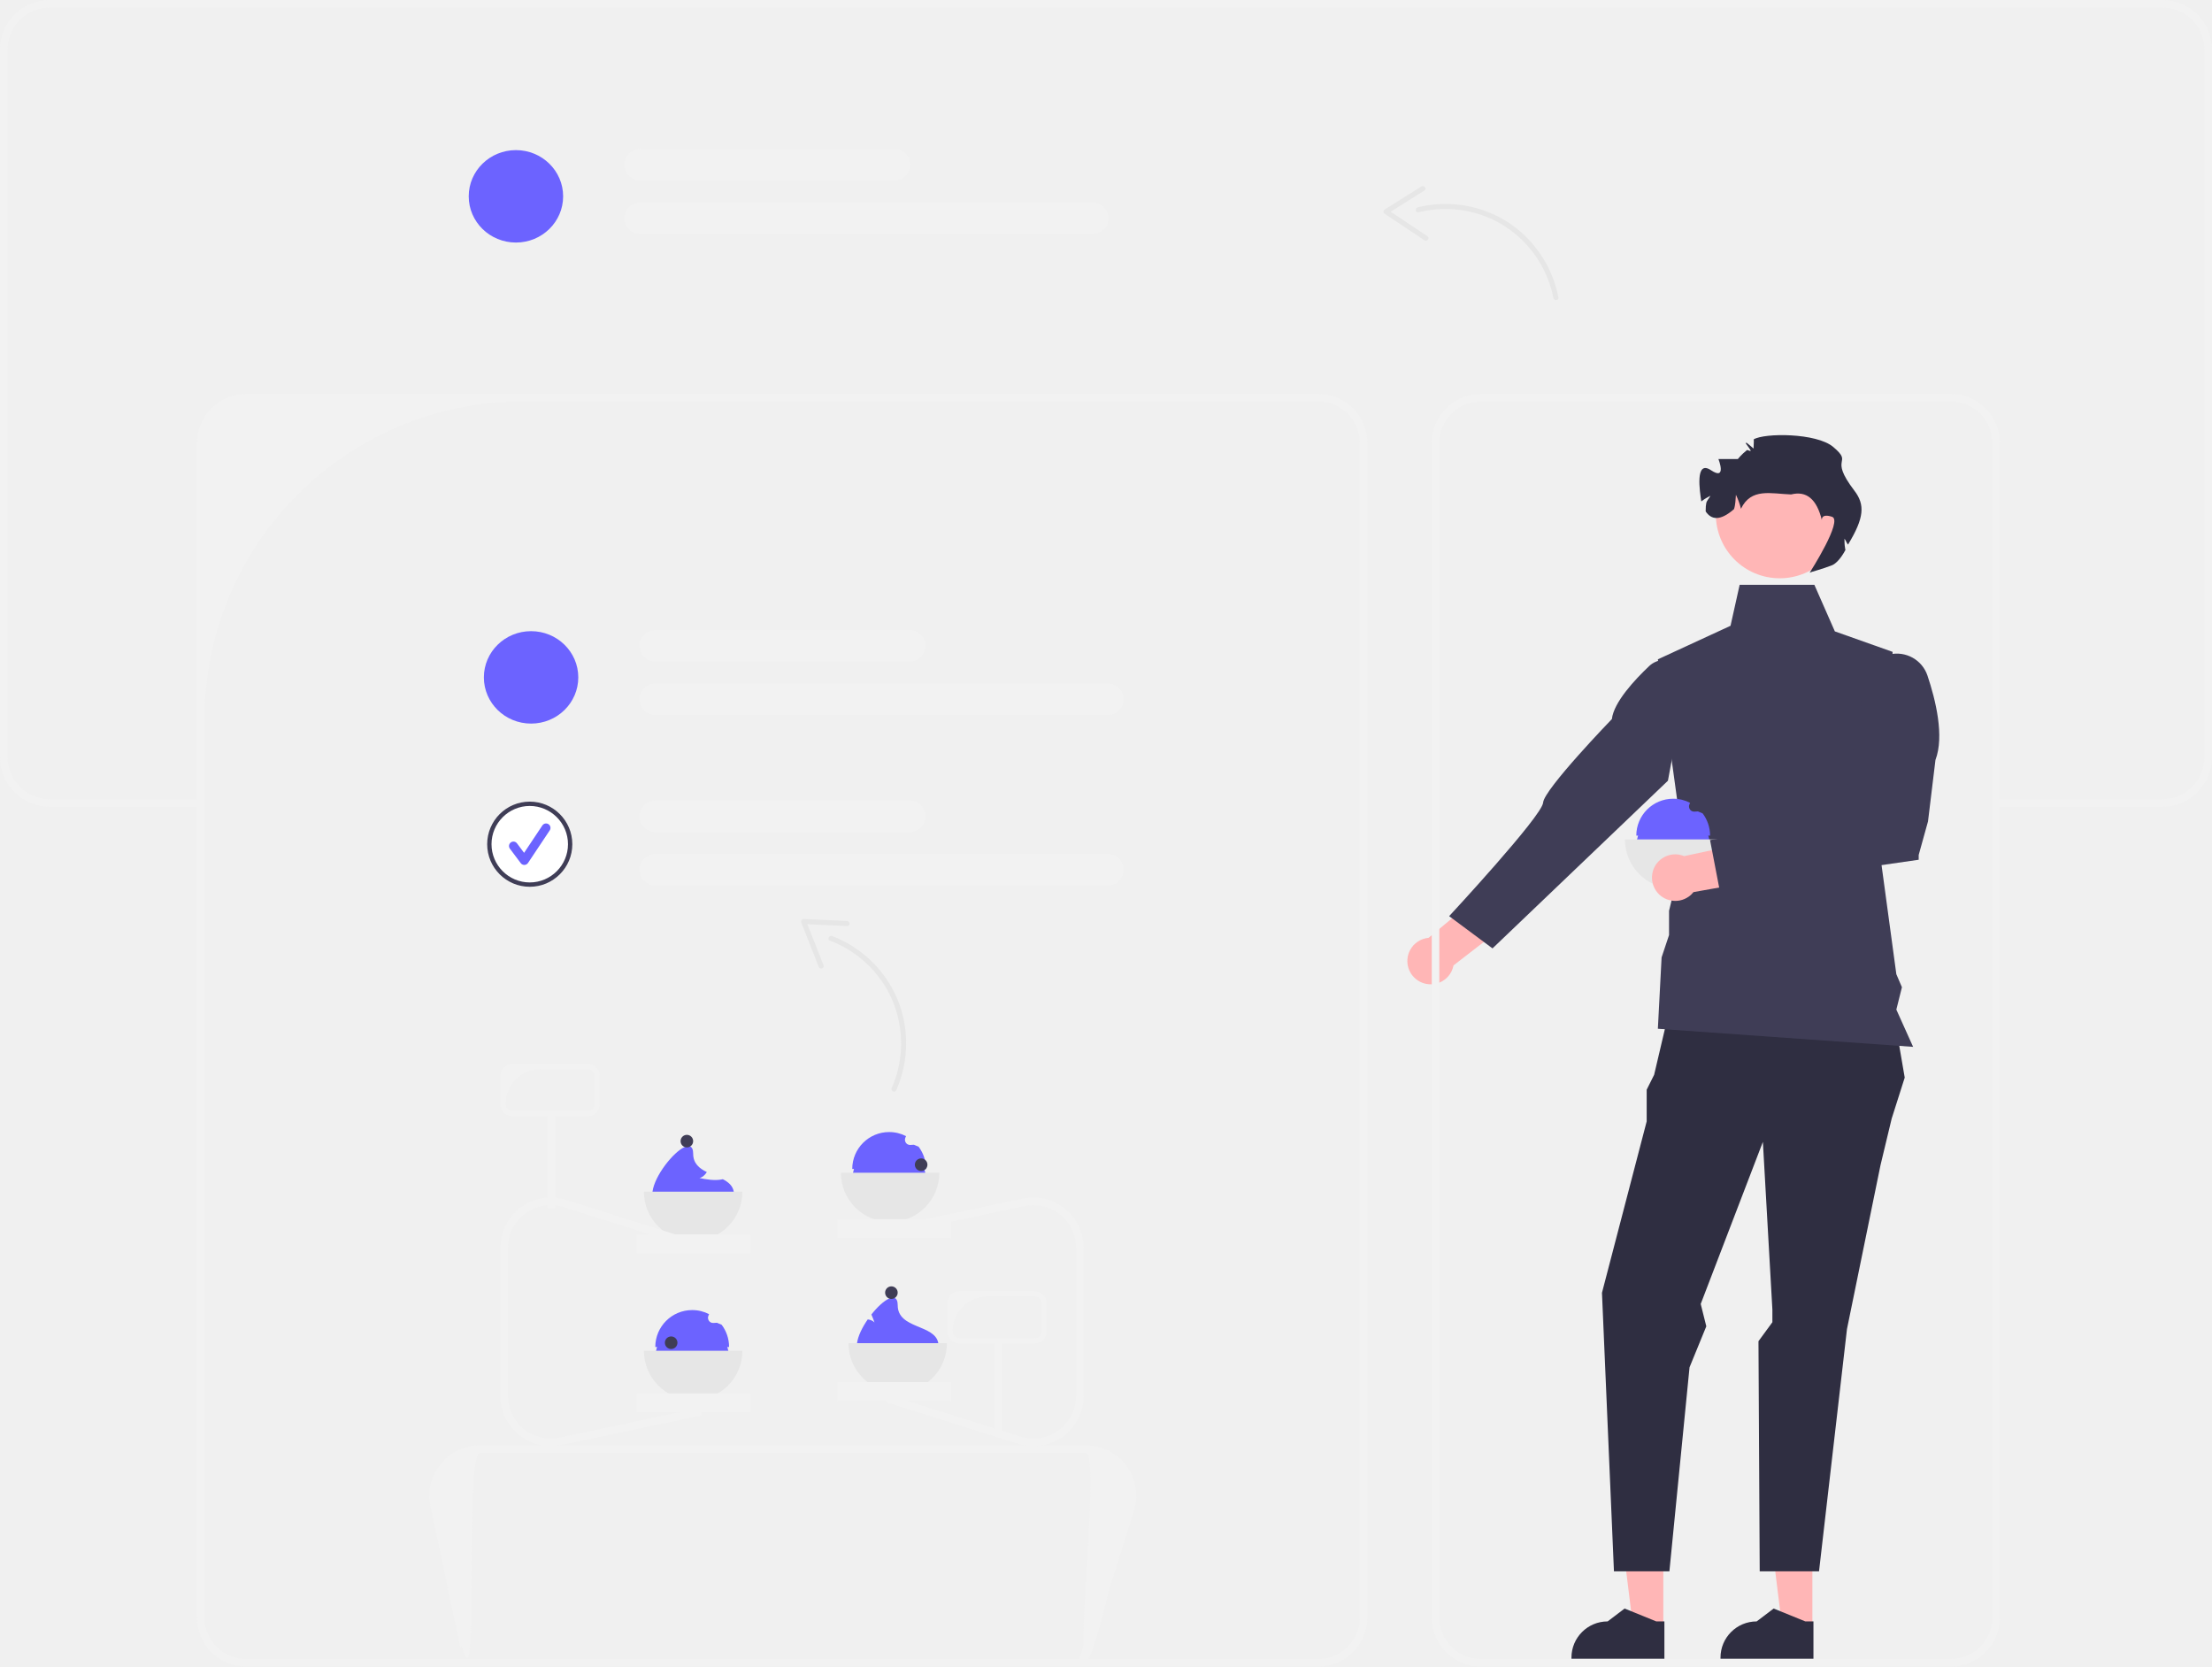
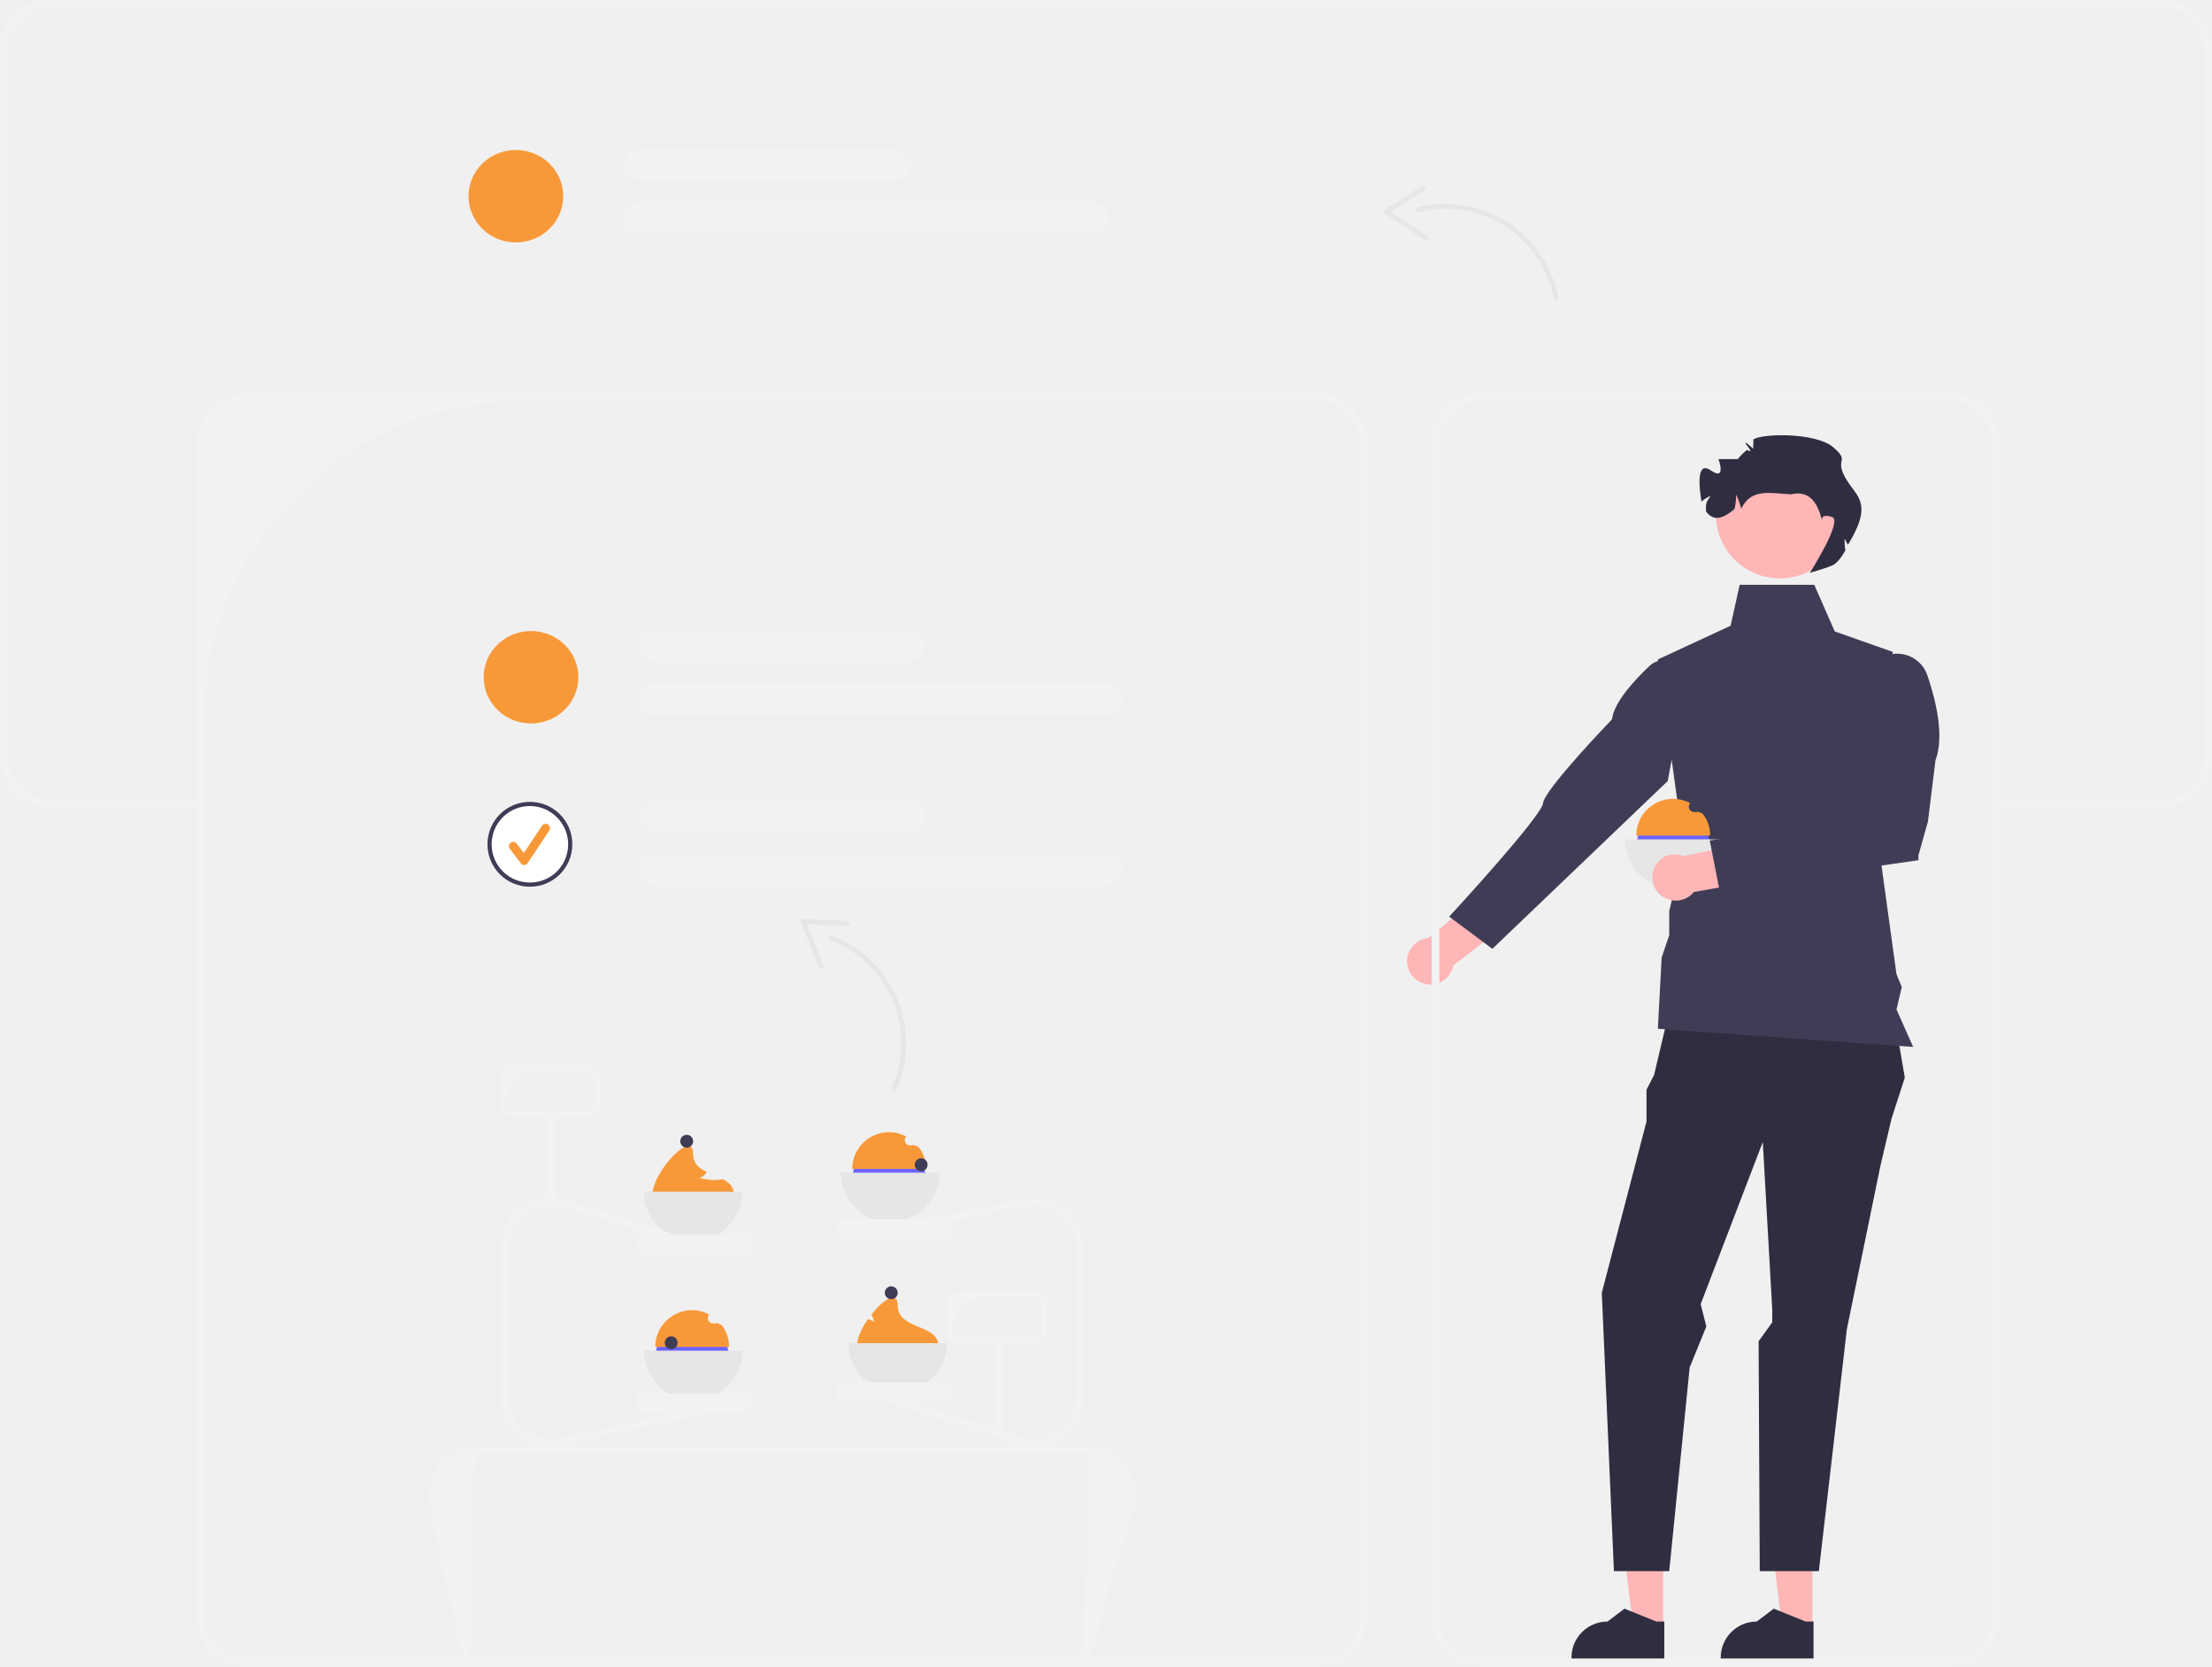
- <svg xmlns="http://www.w3.org/2000/svg" width="584" height="439.996" viewBox="0 0 584 439.996">
+ <svg xmlns="http://www.w3.org/2000/svg" version="1.1" id="Layer_1" x="0px" y="0px" viewBox="0 0 584 440" style="enable-background:new 0 0 584 440;" xml:space="preserve">
+   <style type="text/css">
+ 	.st0{fill:#F2F2F2;}
+ 	.st1{fill:#FFB6B6;}
+ 	.st2{fill:#2F2E41;}
+ 	.st3{fill:#3F3D56;}
+ 	.st4{fill:#F89939;}
+ 	.st5{fill:#E6E6E6;}
+ 	.st6{fill:#6C63FF;}
+ 	.st7{fill:#FFFFFF;}
+ </style>
+   <rect x="144.5" y="294" class="st0" width="2.1" height="24.9" />
+   <path class="st0" d="M155.1,294.7h-19.8c-1.8,0-3.2-1.4-3.2-3.2v-7.4c0-1.8,1.4-3.2,3.2-3.2h19.8c1.8,0,3.2,1.4,3.2,3.2v7.4  C158.4,293.2,156.9,294.7,155.1,294.7z M142.7,282.3c-5.1,0-9.2,4.1-9.2,9.2l0,0c0,1,0.8,1.8,1.8,1.8h19.8c1,0,1.8-0.8,1.8-1.8v-7.4  c0-1-0.8-1.8-1.8-1.8H142.7z" />
+   <rect x="262.5" y="354" class="st0" width="2.1" height="24.9" />
+   <path class="st0" d="M273.1,354.7h-19.8c-1.8,0-3.2-1.4-3.2-3.2v-7.4c0-1.8,1.4-3.2,3.2-3.2h19.8c1.8,0,3.2,1.4,3.2,3.2v7.4  C276.4,353.2,274.9,354.7,273.1,354.7z M260.7,342.3c-5.1,0-9.2,4.1-9.2,9.2l0,0c0,1,0.8,1.8,1.8,1.8h19.8c1,0,1.8-0.8,1.8-1.8v-7.4  c0-1-0.8-1.8-1.8-1.8H260.7z" />
+   <polygon class="st1" points="478.5,429.6 470.5,429.6 466.7,398.8 478.5,398.8 " />
+   <path class="st2" d="M478.8,437.9l-24.5,0v-0.3c0-5.3,4.3-9.5,9.5-9.5h0l4.5-3.4l8.4,3.4l2.1,0L478.8,437.9L478.8,437.9z" />
+   <polygon class="st1" points="439.1,429.6 431.2,429.6 427.4,398.8 439.1,398.8 " />
+   <path class="st2" d="M439.4,437.9l-24.5,0v-0.3c0-5.3,4.3-9.5,9.5-9.5h0l4.5-3.4l8.4,3.4l2.1,0L439.4,437.9L439.4,437.9z" />
+   <polygon class="st2" points="443.4,255.5 497.5,253 502.9,284.5 499.4,295.3 496.5,307.6 487.6,350.9 480.2,414.8 464.6,414.8   464.3,354.1 467.9,349.1 467.9,345.7 465.4,301.5 449,344.3 450.5,350.2 446.1,361 440.7,414.8 426.1,414.8 422.9,341.3   434.7,296.1 434.7,287.7 436.7,283.8 " />
+   <polygon class="st3" points="479,154.4 459.3,154.4 456.9,165.2 437.7,174.1 444.6,224.2 440.7,240.5 440.7,246.9 438.7,252.8   437.7,271.6 505.1,276.4 500.7,266.5 502.1,260.6 500.7,257.2 496.7,228.2 499.7,172.1 484.4,166.7 " />
+   <path class="st1" d="M377.2,247.6l14.1-11.7l7.8,7.1l-15.4,11.9c-0.1,0.6-0.3,1.2-0.6,1.7c-1.6,3-5.3,4.2-8.3,2.6s-4.2-5.3-2.6-8.3  C373.3,248.9,375.2,247.8,377.2,247.6z" />
+   <path class="st3" d="M450.2,178.1l-7.5-3c-2.3-1.4-5.3-1.1-7.3,0.8c-3.8,3.6-9.3,9.5-9.8,14c0,0-17.9,18.6-18.2,22.1  s-24.8,30-24.8,30l11.4,8.5l46.3-44.3l4.2-22.4C446.5,180.8,453.2,179.9,450.2,178.1L450.2,178.1z" />
+   <circle class="st1" cx="469.9" cy="135.8" r="16.9" />
+   <path class="st2" d="M487.9,143.8c-0.4-0.5-0.6-1.1-0.9-1.6c0,0.8,0,1.6,0.1,2.4c0,0.1,0,0.3,0.1,0.5c0,0,0,0.1,0,0.1c0,0,0,0,0,0.1  c-1.2,2.2-2.5,3.6-3.5,4c-2.4,1-5.7,1.8-5.9,2c0.2-0.4,8.8-13.8,5.9-14.8c-3-1-2.7,0.8-2.7,0.8c-1.3-5.5-4-7.8-8.1-6.8  c-5.3-0.2-10.5-1.8-13.2,3.8c-0.3-1.3-0.8-2.6-1.3-3.7c-0.1,1.2-0.1,2.6-0.5,3.8c-3.8,3.3-6,2.7-7.5,0.6c0-0.4,0-0.9,0-1.3  c0-0.3,0.1-0.6,0.1-0.8c0.2-0.8,0.8-1.3,1.1-2c-0.7,0.4-1.4,0.7-2,1.2c-0.1,0.1-0.2,0.2-0.4,0.3c-0.4-2.6-1.7-11.1,2.5-8.2s2-3,2-3  h5.1c0,0,0.9-1.2,2.4-2.4c0.3,0.1,0.5,0.2,0.8,0.3c0.8,0.3-1.7-2.5-1.1-2.1c-0.2-0.7,2.3,2,2,1.3c-0.1-0.1,0.1-2.1,0-2.3  c2.9-1.7,16.6-1.7,21,2c5.6,4.7-1.5,2.3,5.6,11.5C492.4,133.2,492.2,136.7,487.9,143.8L487.9,143.8z" />
+   <path class="st0" d="M348.1,440H64.9c-7.1,0-12.9-5.8-12.9-12.9V116.9c0-7.1,5.8-12.9,12.9-12.9h283.1c7.1,0,12.9,5.8,12.9,12.9  v310.1C361,434.2,355.2,440,348.1,440z M137.9,106C91.6,106,54,143.6,54,189.9v237.1c0,6,4.9,10.9,10.9,10.9h283.1  c6,0,10.9-4.9,10.9-10.9V116.9c0-6-4.9-10.9-10.9-10.9C348.1,106,137.9,106,137.9,106z" />
+   <path class="st0" d="M515.1,440H390.9c-7.1,0-12.9-5.8-12.9-12.9V116.9c0-7.1,5.8-12.9,12.9-12.9h124.1c7.1,0,12.9,5.8,12.9,12.9  v310.1C528,434.2,522.2,440,515.1,440z M390.9,106c-6,0-10.9,4.9-10.9,10.9v310.1c0,6,4.9,10.9,10.9,10.9h124.1  c6,0,10.9-4.9,10.9-10.9V116.9c0-6-4.9-10.9-10.9-10.9L390.9,106L390.9,106z" />
+   <path class="st0" d="M570.9,0H13.1C5.9,0,0,5.9,0,13.1v186.8c0,6.9,5.4,12.6,12.2,13.1c0.3,0,0.6,0,0.9,0h39.1v-2H13.1  c-0.3,0-0.6,0-0.9,0C6.5,210.5,2,205.7,2,199.9V13.1C2,7,7,2,13.1,2h557.8C577,2,582,7,582,13.1v186.8c0,6.1-5,11.1-11.1,11.1h-44.7  v2h44.7c7.2,0,13.1-5.9,13.1-13.1V13.1C584,5.9,578.1,0,570.9,0z" />
+   <path class="st4" d="M193.8,315.4h-21.6c0-0.2,0-0.5,0.1-0.8c0.6-4.2,5.5-10.5,8.5-11.8c0.6-0.2,1.1-0.3,1.4-0.1  c0.5,0.2,0.8,0.8,0.8,1.9c0,2.6,1.6,3.9,3.6,4.8c-0.5,0.8-1.1,1.4-2,1.6c1.7,0.4,4.2,0.8,6.2,0.3c1.5,0.8,2.6,1.7,2.9,3.3  C193.8,314.8,193.8,315.1,193.8,315.4z" />
+   <circle class="st3" cx="181.3" cy="301.3" r="1.7" />
+   <path class="st5" d="M183,327.6c7.2,0,13-5.8,13-13h-26C170,321.8,175.8,327.6,183,327.6z" />
+   <path class="st4" d="M247.8,355.4h-21.6c0-0.2,0-0.5,0.1-0.8c0.2-1.9,1.4-4.2,2.8-6.3c0.7,0.1,1.3,0.3,1.8,0.8  c-0.2-0.6-0.5-1.3-0.8-2.1c1.6-2,3.3-3.6,4.7-4.2c0.6-0.2,1.1-0.3,1.4-0.1c0.5,0.2,0.8,0.8,0.8,1.9c0,6.3,9.8,5,10.7,10  C247.8,354.8,247.8,355.1,247.8,355.4z" />
+   <circle class="st3" cx="235.3" cy="341.3" r="1.7" />
+   <path class="st5" d="M237,367.6c7.2,0,13-5.8,13-13h-26C224,361.8,229.8,367.6,237,367.6z" />
+   <path class="st6" d="M234.7,301.9c-5.4,0-9.7,4.4-9.7,9.7h19.5C244.5,306.2,240.1,301.9,234.7,301.9z" />
+   <path class="st4" d="M244.5,308.6H225c0-5.4,4.4-9.7,9.7-9.7c1.6,0,3.1,0.4,4.5,1.1c-0.1,0.1-0.1,0.2-0.2,0.4c-0.4,0.9,0.2,2,1.3,2  c0.3,0,0.7,0,1-0.1l1.2,0.5C243.8,304.4,244.5,306.4,244.5,308.6L244.5,308.6z" />
+   <path class="st5" d="M235,322.6c7.2,0,13-5.8,13-13h-26C222,316.8,227.8,322.6,235,322.6z" />
+   <path class="st6" d="M441.7,213.9c-5.4,0-9.7,4.4-9.7,9.7h19.5C451.5,218.2,447.1,213.9,441.7,213.9z" />
+   <path class="st4" d="M451.5,220.6H432c0-5.4,4.4-9.7,9.7-9.7c1.6,0,3.1,0.4,4.5,1.1c-0.1,0.1-0.1,0.2-0.2,0.4c-0.4,0.9,0.2,2,1.3,2  c0.3,0,0.7,0,1-0.1l1.2,0.5C450.8,216.4,451.5,218.4,451.5,220.6L451.5,220.6z" />
+   <path class="st5" d="M442,234.6c7.2,0,13-5.8,13-13h-26C429,228.8,434.8,234.6,442,234.6z" />
+   <ellipse class="st4" cx="140.2" cy="178.8" rx="12.5" ry="12.2" />
+   <path class="st0" d="M240.1,174.7H173c-2.3,0-4.2-1.9-4.2-4.2s1.9-4.2,4.2-4.2h67.1c2.3,0,4.2,1.9,4.2,4.2S242.4,174.7,240.1,174.7z  " />
+   <path class="st0" d="M292.5,188.8H173c-2.3,0-4.2-1.9-4.2-4.2s1.9-4.2,4.2-4.2h119.4c2.3,0,4.2,1.9,4.2,4.2S294.8,188.8,292.5,188.8  z" />
+   <path class="st0" d="M240.1,219.7H173c-2.3,0-4.2-1.9-4.2-4.2s1.9-4.2,4.2-4.2h67.1c2.3,0,4.2,1.9,4.2,4.2S242.4,219.7,240.1,219.7z  " />
+   <path class="st0" d="M292.5,233.8H173c-2.3,0-4.2-1.9-4.2-4.2s1.9-4.2,4.2-4.2h119.4c2.3,0,4.2,1.9,4.2,4.2S294.8,233.8,292.5,233.8  z" />
  <g>
-     <rect x="144.538" y="293.999" width="2.073" height="24.873" fill="#f2f2f2" />
-     <path d="M155.133,294.69h-19.808c-1.777,0-3.223-1.446-3.223-3.223v-7.371c0-1.778,1.446-3.223,3.223-3.223h19.808c1.777,0,3.223,1.446,3.223,3.223v7.371c0,1.778-1.446,3.223-3.223,3.223Zm-12.437-12.436c-5.088,0-9.213,4.125-9.213,9.213h0c0,1.017,.825,1.842,1.842,1.842h19.808c1.017,0,1.841-.824,1.841-1.841v-7.371c0-1.017-.825-1.842-1.842-1.842h-12.436Z" fill="#f2f2f2" />
+     <ellipse class="st4" cx="136.2" cy="51.8" rx="12.5" ry="12.2" />
+     <path class="st0" d="M236.1,47.7H169c-2.3,0-4.2-1.9-4.2-4.2s1.9-4.2,4.2-4.2h67.1c2.3,0,4.2,1.9,4.2,4.2S238.4,47.7,236.1,47.7z" />
+     <path class="st0" d="M288.5,61.8H169c-2.3,0-4.2-1.9-4.2-4.2s1.9-4.2,4.2-4.2h119.4c2.3,0,4.2,1.9,4.2,4.2S290.8,61.8,288.5,61.8z" />
  </g>
+   <path class="st0" d="M286.4,439.9l-1.9-0.6l12.9-41c1.1-3.5-8.8,43.2-11,40.3c-2.2-2.9,3.8-55,0.2-55h-160c-3.4,0-1,51.3-3.2,54  c-2.2,2.7-8.6-43.7-7.9-40.4l7.9,37.2l-2,0.4l-7.9-37.2c-0.8-3.9,0.1-8,2.7-11.1s6.3-4.9,10.3-4.9h160c4.3,0,8.2,2,10.7,5.4  c2.5,3.5,3.2,7.8,2,11.9L286.4,439.9L286.4,439.9z" />
+   <path class="st0" d="M234,370.2l1.9,0.6l32.9,10.4c4.1,1.3,8.4,0.6,11.9-2c3.5-2.5,5.4-6.4,5.4-10.7l0-39c0-4-1.8-7.8-4.9-10.3  c-3.1-2.5-7.2-3.5-11.1-2.7l-35.2,7.4l-2,0.4l0,0.1l0.4,1.9l0.3-0.1l2-0.4l34.9-7.4c3.4-0.7,6.8,0.1,9.5,2.3  c2.7,2.2,4.2,5.4,4.2,8.8l0,39c0,3.6-1.7,7-4.6,9.1c-2.9,2.1-6.6,2.8-10.1,1.7l-33.3-10.5l-2-0.6L234,370.2L234,370.2z" />
+   <path class="st0" d="M184.2,327.8l-1.9-0.6l-32.9-10.4c-4.1-1.3-8.4-0.6-11.9,2c-3.4,2.5-5.4,6.4-5.4,10.7l0,39  c0,4,1.8,7.8,4.9,10.3s7.2,3.5,11.1,2.7l35.2-7.4l2-0.4l0-0.1l-0.4-1.9l-0.3,0.1l-2,0.4l-34.9,7.4c-3.4,0.7-6.8-0.1-9.4-2.3  c-2.7-2.2-4.2-5.4-4.2-8.8l0-39c0-3.6,1.7-7,4.6-9.1c2.9-2.1,6.6-2.8,10.1-1.7l33.3,10.5l2,0.6L184.2,327.8L184.2,327.8z" />
+   <path class="st1" d="M444.7,226l18-3.9l3.6,10l-19.1,3.4c-0.4,0.5-0.8,0.9-1.3,1.2c-2.8,1.9-6.6,1.2-8.6-1.6  c-1.9-2.8-1.2-6.6,1.6-8.6C440.6,225.4,442.8,225.3,444.7,226L444.7,226z" />
+   <path class="st3" d="M498.9,172.8L498.9,172.8c4.3-1,8.6,1.4,10,5.6c2.2,6.5,4.5,16,2.1,22.3l-2,16.2l-2.5,8.9v1.3l-52.6,7.6  l-2.5-12.8l33.9-5.4l1-5.9l0.9-0.9l1.3-6.7l3.8-23.1C492.9,176.3,495.5,173.6,498.9,172.8L498.9,172.8z" />
+   <path class="st6" d="M182.7,348.9c-5.4,0-9.7,4.4-9.7,9.7h19.5C192.5,353.2,188.1,348.9,182.7,348.9z" />
+   <path class="st4" d="M192.5,355.6H173c0-5.4,4.4-9.7,9.7-9.7c1.6,0,3.1,0.4,4.5,1.1c-0.1,0.1-0.1,0.2-0.2,0.4c-0.4,0.9,0.2,2,1.3,2  c0.3,0,0.7,0,1-0.1l1.2,0.5C191.8,351.4,192.5,353.4,192.5,355.6L192.5,355.6z" />
+   <path class="st5" d="M183,369.6c7.2,0,13-5.8,13-13h-26C170,363.8,175.8,369.6,183,369.6z" />
+   <circle class="st3" cx="177.2" cy="354.5" r="1.7" />
+   <circle class="st3" cx="243.2" cy="307.5" r="1.7" />
+   <rect x="221.1" y="364.9" class="st0" width="30" height="5" />
+   <rect x="168.1" y="367.9" class="st0" width="30" height="5" />
+   <rect x="168.1" y="325.9" class="st0" width="30" height="5" />
+   <rect x="221.1" y="321.9" class="st0" width="30" height="5" />
+   <circle class="st7" cx="139.9" cy="222.9" r="10.5" />
+   <path class="st3" d="M139.9,234.1c-6.2,0-11.2-5-11.2-11.2s5-11.2,11.2-11.2s11.2,5,11.2,11.2S146.1,234.1,139.9,234.1z   M139.9,212.8c-5.6,0-10.1,4.5-10.1,10.1s4.5,10.1,10.1,10.1s10.1-4.5,10.1-10.1S145.4,212.8,139.9,212.8z" />
+   <path class="st4" d="M138.4,228.4c-0.4,0-0.7-0.2-0.9-0.5l-2.9-3.8c-0.4-0.5-0.3-1.3,0.2-1.6c0.5-0.4,1.3-0.3,1.6,0.2l1.9,2.5  l4.8-7.2c0.4-0.5,1.1-0.7,1.6-0.3c0.5,0.4,0.7,1.1,0.3,1.6l-5.7,8.6C139.2,228.1,138.8,228.3,138.4,228.4L138.4,228.4L138.4,228.4z" />
+   <path class="st5" d="M236.6,287.8c2.7-6,3.3-12.8,1.9-19.2c-1.4-6.2-4.9-11.9-9.7-16.1c-2.7-2.3-5.8-4.2-9.1-5.5  c-0.8-0.3-1.4,0.9-0.6,1.2c5.7,2.1,10.6,6.1,14,11.1c3.5,5.2,5.1,11.3,4.8,17.5c-0.2,3.5-1,7.1-2.4,10.3  C235.1,288,236.3,288.6,236.6,287.8L236.6,287.8L236.6,287.8z" />
+   <path class="st5" d="M223.6,243.1l-11.5-0.5c-0.4,0-0.8,0.5-0.6,0.9l4.6,11.8c0.3,0.8,1.6,0.4,1.3-0.4l-4.6-11.8l-0.6,0.9l11.5,0.5  C224.5,244.5,224.5,243.2,223.6,243.1L223.6,243.1L223.6,243.1z" />
  <g>
-     <rect x="262.538" y="353.999" width="2.073" height="24.873" fill="#f2f2f2" />
-     <path d="M273.133,354.69h-19.808c-1.777,0-3.223-1.446-3.223-3.223v-7.371c0-1.778,1.446-3.223,3.223-3.223h19.808c1.777,0,3.223,1.446,3.223,3.223v7.371c0,1.778-1.446,3.223-3.223,3.223Zm-12.437-12.436c-5.088,0-9.213,4.125-9.213,9.213h0c0,1.017,.825,1.842,1.842,1.842h19.808c1.017,0,1.841-.824,1.841-1.841v-7.371c0-1.017-.825-1.842-1.842-1.842h-12.436Z" fill="#f2f2f2" />
-   </g>
-   <g>
-     <polygon points="478.491 429.604 470.513 429.604 466.717 398.83 478.493 398.831 478.491 429.604" fill="#ffb6b6" />
-     <path d="M478.772,437.927l-24.534-.001v-.31c0-5.274,4.276-9.549,9.55-9.549h.001l4.482-3.4,8.362,3.4,2.142,0-0,9.86Z" fill="#2f2e41" />
-   </g>
-   <g>
-     <polygon points="439.141 429.604 431.162 429.604 427.367 398.83 439.142 398.831 439.141 429.604" fill="#ffb6b6" />
-     <path d="M439.421,437.927l-24.534-.001v-.31c0-5.274,4.276-9.549,9.55-9.549h.001l4.482-3.4,8.362,3.4,2.142,0-0,9.86Z" fill="#2f2e41" />
-   </g>
-   <polygon points="443.357 255.473 497.464 253.014 502.874 284.494 499.431 295.316 496.48 307.613 487.626 350.898 480.248 414.843 464.589 414.843 464.262 354.095 467.935 349.078 467.935 345.731 465.426 301.464 449.014 344.258 450.489 350.16 446.062 360.982 440.746 414.843 426.106 414.843 422.944 341.306 434.749 296.053 434.749 287.691 436.716 283.756 443.357 255.473" fill="#2f2e41" />
-   <polygon points="479.018 154.392 459.295 154.392 456.884 165.213 437.7 174.067 444.587 224.239 440.652 240.471 440.652 246.865 438.684 252.768 437.7 271.601 505.088 276.378 500.661 266.541 502.137 260.638 500.661 257.195 496.726 228.174 499.677 172.1 484.429 166.689 479.018 154.392" fill="#3f3d56" />
-   <path d="M377.167,247.594l14.127-11.749,7.838,7.134-15.378,11.891c-.111,.583-.308,1.16-.599,1.713-1.583,3.005-5.302,4.159-8.307,2.576s-4.159-5.302-2.576-8.307c1.009-1.917,2.888-3.076,4.896-3.256Z" fill="#ffb6b6" />
-   <path d="M450.2,178.128l-7.507-3.021c-2.328-1.422-5.322-1.116-7.303,.759-3.774,3.573-9.335,9.526-9.832,13.977,0,0-17.92,18.55-18.152,22.055-.232,3.505-24.81,29.976-24.81,29.976l11.449,8.509,46.312-44.267,4.17-22.425c1.961-2.858,8.631-3.755,5.673-5.563Z" fill="#3f3d56" />
-   <circle cx="469.872" cy="135.807" r="16.863" fill="#ffb6b6" />
-   <path d="M487.9,143.778c-.39-.48-.55-1.08-.94-1.56,.02,.79,.01,1.59,.15,2.36,.02,.12,.04,.27,.07,.46,.01,.04,.02,.06,.03,.1,0,.02,.01,.04,.01,.06-1.19,2.25-2.55,3.64-3.53,4.03-2.42,.97-5.69,1.8-5.9,1.96,.23-.36,8.81-13.78,5.9-14.75-2.95-.98-2.7,.85-2.7,.85-1.343-5.508-4.043-7.775-8.12-6.75-5.32-.19-10.53-1.81-13.23,3.78-.31-1.29-.78-2.55-1.33-3.7-.11,1.23-.11,2.6-.51,3.8-3.78,3.297-6.045,2.735-7.48,.6,0-.43,.01-.87,.04-1.3,.03-.29,.06-.56,.11-.84,.16-.81,.79-1.28,1.1-1.99-.69,.38-1.41,.74-2.03,1.22-.09,.07-.22,.16-.37,.27-.39-2.55-1.73-11.1,2.55-8.24s1.97-2.95,1.97-2.95h5.13s.88-1.16,2.44-2.39c.28,.08,.54,.16,.8,.26,.77,.3-1.71-2.49-1.06-2.06-.25-.74,2.35,1.98,1.99,1.28-.06-.12,.12-2.07,.01-2.28,2.86-1.73,16.58-1.739,21,2,5.56,4.703-1.478,2.303,5.59,11.55,2.819,3.688,2.627,7.15-1.69,14.23Z" fill="#2f2e41" />
-   <path d="M348.059,439.996H64.948c-7.138,0-12.945-5.808-12.945-12.945V116.94c0-7.138,5.807-12.945,12.945-12.945H348.059c7.138,0,12.945,5.807,12.945,12.945V427.05c0,7.138-5.807,12.945-12.945,12.945ZM137.925,105.996c-46.348,0-83.921,37.573-83.921,83.921v237.133c0,6.045,4.9,10.945,10.945,10.945H348.059c6.045,0,10.945-4.9,10.945-10.945V116.94c0-6.045-4.9-10.945-10.945-10.945H137.925Z" fill="#f2f2f2" />
-   <path d="M515.059,439.996h-124.11c-7.138,0-12.945-5.808-12.945-12.945V116.94c0-7.138,5.807-12.945,12.945-12.945h124.11c7.138,0,12.945,5.807,12.945,12.945V427.05c0,7.138-5.807,12.945-12.945,12.945ZM390.948,105.996c-6.035,0-10.945,4.91-10.945,10.945V427.05c0,6.035,4.91,10.945,10.945,10.945h124.11c6.035,0,10.945-4.91,10.945-10.945V116.94c0-6.035-4.91-10.945-10.945-10.945h-124.11Z" fill="#f2f2f2" />
-   <path d="M570.91,0H13.1C5.88,0,0,5.87,0,13.09V199.9c0,6.92,5.41,12.62,12.22,13.06,.29,.03,.58,.04,.88,.04H52.22v-2H13.1c-.3,0-.59-.01-.88-.04-5.71-.45-10.22-5.24-10.22-11.06V13.09C2,6.97,6.98,2,13.1,2H570.91c6.12,0,11.09,4.97,11.09,11.09V199.9c0,6.12-4.97,11.1-11.09,11.1h-44.69v2h44.69c7.22,0,13.09-5.88,13.09-13.1V13.09c0-7.22-5.87-13.09-13.09-13.09Z" fill="#f2f2f2" />
-   <g>
-     <path d="M193.798,315.38h-21.59c0-.25,.02-.5,.06-.77,.56-4.24,5.52-10.49,8.5-11.79,.57-.24,1.07-.31,1.45-.14,.49,.21,.79,.82,.79,1.91,0,2.57,1.62,3.88,3.61,4.85-.49,.76-1.12,1.37-1.95,1.57,1.65,.35,4.19,.8,6.17,.31,1.46,.76,2.61,1.71,2.89,3.29,.05,.24,.07,.5,.07,.77Z" fill="#6c63ff" />
-     <circle cx="181.343" cy="301.27" r="1.66" fill="#3f3d56" />
-     <path d="M183.003,327.61c7.18,0,13-5.82,13-13h-26c0,7.18,5.82,13,13,13Z" fill="#e6e6e6" />
-   </g>
-   <g>
-     <path d="M247.798,355.38h-21.59c0-.25,.02-.5,.06-.77,.25-1.9,1.39-4.2,2.83-6.28,.69,.09,1.31,.33,1.78,.81-.22-.61-.48-1.34-.82-2.1,1.57-2,3.35-3.63,4.71-4.22,.57-.24,1.07-.31,1.45-.14,.49,.21,.79,.82,.79,1.91,0,6.34,9.82,4.98,10.72,10.02,.05,.24,.07,.5,.07,.77Z" fill="#6c63ff" />
-     <circle cx="235.343" cy="341.27" r="1.66" fill="#3f3d56" />
-     <path d="M237.003,367.61c7.18,0,13-5.82,13-13h-26c0,7.18,5.82,13,13,13Z" fill="#e6e6e6" />
-   </g>
-   <g>
-     <path d="M234.746,301.868c-5.38,0-9.742,4.362-9.742,9.742h19.484c0-5.38-4.362-9.742-9.742-9.742Z" fill="#6c63ff" />
-     <path d="M244.488,308.61h-19.48c0-5.38,4.36-9.74,9.74-9.74,1.61,0,3.13,.39,4.46,1.08-.053,.123-.107,.247-.163,.37-.419,.926,.247,1.99,1.263,1.955,.332-.011,.66-.029,.981-.052l1.243,.527c1.225,1.635,1.956,3.663,1.956,5.859Z" fill="#6c63ff" />
-     <path d="M235.003,322.61c7.18,0,13-5.82,13-13h-26c0,7.18,5.82,13,13,13Z" fill="#e6e6e6" />
-   </g>
-   <g>
-     <path d="M441.746,213.868c-5.38,0-9.742,4.362-9.742,9.742h19.484c0-5.38-4.362-9.742-9.742-9.742Z" fill="#6c63ff" />
-     <path d="M451.488,220.61h-19.48c0-5.38,4.36-9.74,9.74-9.74,1.61,0,3.13,.39,4.46,1.08-.053,.123-.107,.247-.163,.37-.419,.926,.247,1.99,1.263,1.955,.332-.011,.66-.029,.981-.052l1.243,.527c1.225,1.635,1.956,3.663,1.956,5.859Z" fill="#6c63ff" />
-     <path d="M442.003,234.61c7.18,0,13-5.82,13-13h-26c0,7.18,5.82,13,13,13Z" fill="#e6e6e6" />
-   </g>
-   <g>
-     <ellipse cx="140.212" cy="178.833" rx="12.463" ry="12.201" fill="#6c63ff" />
-     <path d="M240.125,174.659h-67.085c-2.301,0-4.174-1.872-4.174-4.174s1.872-4.174,4.174-4.174h67.085c2.301,0,4.174,1.872,4.174,4.174s-1.872,4.174-4.174,4.174Z" fill="#f2f2f2" />
-     <path d="M292.478,188.786h-119.438c-2.301,0-4.174-1.872-4.174-4.174s1.872-4.174,4.174-4.174h119.438c2.301,0,4.174,1.872,4.174,4.174s-1.872,4.174-4.174,4.174Z" fill="#f2f2f2" />
-   </g>
-   <g>
-     <path d="M240.125,219.659h-67.085c-2.301,0-4.174-1.872-4.174-4.174s1.872-4.174,4.174-4.174h67.085c2.301,0,4.174,1.872,4.174,4.174s-1.872,4.174-4.174,4.174Z" fill="#f2f2f2" />
-     <path d="M292.478,233.786h-119.438c-2.301,0-4.174-1.872-4.174-4.174s1.872-4.174,4.174-4.174h119.438c2.301,0,4.174,1.872,4.174,4.174s-1.872,4.174-4.174,4.174Z" fill="#f2f2f2" />
-   </g>
-   <g>
-     <ellipse cx="136.212" cy="51.833" rx="12.463" ry="12.201" fill="#6c63ff" />
-     <path d="M236.125,47.659h-67.085c-2.301,0-4.174-1.872-4.174-4.174s1.872-4.174,4.174-4.174h67.085c2.301,0,4.174,1.872,4.174,4.174s-1.872,4.174-4.174,4.174Z" fill="#f2f2f2" />
-     <path d="M288.478,61.786h-119.438c-2.301,0-4.174-1.872-4.174-4.174s1.872-4.174,4.174-4.174h119.438c2.301,0,4.174,1.872,4.174,4.174s-1.872,4.174-4.174,4.174Z" fill="#f2f2f2" />
-   </g>
-   <path d="M286.441,439.911l-1.907-.602,12.933-41.008c1.094-3.469-8.829,43.242-10.979,40.309-2.151-2.934,3.846-55,.208-55H126.654c-3.421,0-1.012,51.342-3.167,54-2.155,2.658-8.591-43.716-7.883-40.369l7.861,37.162-1.957,.414-7.861-37.162c-.834-3.94,.143-7.994,2.679-11.123s6.3-4.923,10.327-4.923h160.042c4.282,0,8.189,1.98,10.721,5.434,2.532,3.453,3.245,7.775,1.957,11.859l-12.933,41.008Z" fill="#f2f2f2" />
-   <path d="M233.972,370.185l1.93,.61,32.91,10.38c4.08,1.28,8.4,.57,11.86-1.96,3.45-2.53,5.43-6.44,5.43-10.72l0-39.04c0-4.03-1.79-7.79-4.92-10.33-3.13-2.54-7.19-3.51-11.13-2.68l-35.17,7.44-1.99,.42,.02,.09,.4,1.87,.32-.07,1.96-.41,34.88-7.38c3.35-.71,6.79,.12,9.45,2.27,2.66,2.16,4.18,5.36,4.18,8.78l-0,39.04c0,3.64-1.68,6.96-4.62,9.11-2.93,2.15-6.6,2.75-10.07,1.66l-33.32-10.5-1.99-.63-.13,2.05Z" fill="#f2f2f2" />
-   <path d="M184.232,327.768l-1.93-.61-32.91-10.38c-4.08-1.28-8.4-.57-11.86,1.96-3.45,2.53-5.43,6.44-5.43,10.72l-0,39.04c0,4.03,1.79,7.79,4.92,10.33s7.19,3.51,11.13,2.68l35.17-7.44,1.99-.42-.02-.09-.4-1.87-.32,.07-1.96,.41-34.88,7.38c-3.35,.71-6.79-.12-9.45-2.27-2.66-2.16-4.18-5.36-4.18-8.78l0-39.04c0-3.64,1.68-6.96,4.62-9.11,2.93-2.15,6.6-2.75,10.07-1.66l33.32,10.5,1.99,.63,.13-2.05Z" fill="#f2f2f2" />
-   <path d="M444.653,226.021l17.965-3.855,3.634,9.955-19.139,3.4c-.369,.465-.811,.885-1.325,1.239-2.796,1.928-6.626,1.225-8.555-1.571-1.928-2.796-1.225-6.626,1.571-8.555,1.783-1.23,3.985-1.385,5.848-.614Z" fill="#ffb6b6" />
-   <path d="M498.867,172.778h0c4.276-.987,8.615,1.42,10.012,5.58,2.19,6.522,4.493,16.018,2.111,22.27l-1.968,16.232-2.459,8.854v1.268l-52.631,7.585-2.459-12.789,33.94-5.411,.984-5.903,.918-.918,1.261-6.706,3.782-23.119c.56-3.421,3.132-6.165,6.51-6.945Z" fill="#3f3d56" />
-   <g>
-     <path d="M182.746,348.868c-5.38,0-9.742,4.362-9.742,9.742h19.484c0-5.38-4.362-9.742-9.742-9.742Z" fill="#6c63ff" />
-     <path d="M192.488,355.61h-19.48c0-5.38,4.36-9.74,9.74-9.74,1.61,0,3.13,.39,4.46,1.08-.053,.123-.107,.247-.163,.37-.419,.926,.247,1.99,1.263,1.955,.332-.011,.66-.029,.981-.052l1.243,.527c1.225,1.635,1.956,3.663,1.956,5.859Z" fill="#6c63ff" />
-     <path d="M183.003,369.61c7.18,0,13-5.82,13-13h-26c0,7.18,5.82,13,13,13Z" fill="#e6e6e6" />
-   </g>
-   <circle cx="177.196" cy="354.492" r="1.66" fill="#3f3d56" />
-   <circle cx="243.196" cy="307.492" r="1.66" fill="#3f3d56" />
-   <rect x="221.102" y="364.872" width="30" height="5" fill="#f2f2f2" />
-   <rect x="168.102" y="367.872" width="30" height="5" fill="#f2f2f2" />
-   <rect x="168.102" y="325.872" width="30" height="5" fill="#f2f2f2" />
-   <rect x="221.102" y="321.872" width="30" height="5" fill="#f2f2f2" />
-   <g>
-     <circle cx="139.862" cy="222.875" r="10.521" fill="#fff" />
-     <path d="M139.862,234.116c-6.198,0-11.24-5.042-11.24-11.24s5.042-11.24,11.24-11.24,11.24,5.042,11.24,11.24-5.042,11.24-11.24,11.24Zm0-21.335c-5.566,0-10.095,4.528-10.095,10.095s4.528,10.095,10.095,10.095,10.095-4.528,10.095-10.095-4.528-10.095-10.095-10.095Z" fill="#3f3d56" />
-     <path d="M138.426,228.351c-.368,0-.715-.173-.936-.468l-2.87-3.827c-.388-.517-.283-1.251,.234-1.638,.517-.388,1.251-.283,1.638,.234l1.878,2.504,4.823-7.234c.359-.538,1.085-.682,1.623-.325,.538,.358,.683,1.085,.325,1.623l-5.74,8.611c-.211,.316-.562,.51-.941,.521l-.033,0Z" fill="#6c63ff" />
-   </g>
-   <g>
-     <path d="M236.618,287.84c2.656-5.995,3.297-12.769,1.869-19.166-1.391-6.231-4.865-11.897-9.676-16.078-2.686-2.334-5.771-4.203-9.098-5.465-.797-.302-1.424,.881-.619,1.187,5.664,2.148,10.585,6.058,13.965,11.085,3.464,5.153,5.104,11.331,4.805,17.523-.171,3.541-.997,7.054-2.433,10.295-.348,.785,.837,1.408,1.187,.619h0Z" fill="#e6e6e6" />
-     <path d="M223.607,243.145l-11.474-.527c-.417-.019-.766,.485-.614,.87l4.643,11.769c.314,.797,1.593,.401,1.277-.401l-4.643-11.769-.614,.87,11.474,.527c.862,.04,.807-1.298-.048-1.338h0Z" fill="#e6e6e6" />
-   </g>
-   <g>
-     <path d="M411.445,78.51c-1.239-6.439-4.578-12.368-9.401-16.806-4.698-4.324-10.783-6.994-17.12-7.684-3.537-.385-7.137-.159-10.59,.703-.827,.206-.667,1.536,.169,1.328,5.877-1.467,12.149-1.064,17.794,1.136,5.785,2.255,10.657,6.393,13.945,11.649,1.88,3.006,3.206,6.362,3.876,9.843,.162,.843,1.491,.679,1.328-.169h0Z" fill="#e6e6e6" />
-     <path d="M375.258,49.228l-9.724,6.114c-.354,.222-.352,.836-.008,1.065l10.528,7.016c.713,.475,1.538-.579,.819-1.058l-10.528-7.016-.008,1.065,9.724-6.114c.73-.459-.078-1.527-.802-1.071h0Z" fill="#e6e6e6" />
+     <path class="st5" d="M411.4,78.5c-1.2-6.4-4.6-12.4-9.4-16.8c-4.7-4.3-10.8-7-17.1-7.7c-3.5-0.4-7.1-0.2-10.6,0.7   c-0.8,0.2-0.7,1.5,0.2,1.3c5.9-1.5,12.1-1.1,17.8,1.1c5.8,2.3,10.7,6.4,13.9,11.6c1.9,3,3.2,6.4,3.9,9.8   C410.3,79.5,411.6,79.4,411.4,78.5L411.4,78.5L411.4,78.5z" />
+     <path class="st5" d="M375.3,49.2l-9.7,6.1c-0.4,0.2-0.4,0.8,0,1.1l10.5,7c0.7,0.5,1.5-0.6,0.8-1.1l-10.5-7l0,1.1l9.7-6.1   C376.8,49.8,376,48.8,375.3,49.2C375.3,49.2,375.3,49.2,375.3,49.2z" />
  </g>
</svg>
